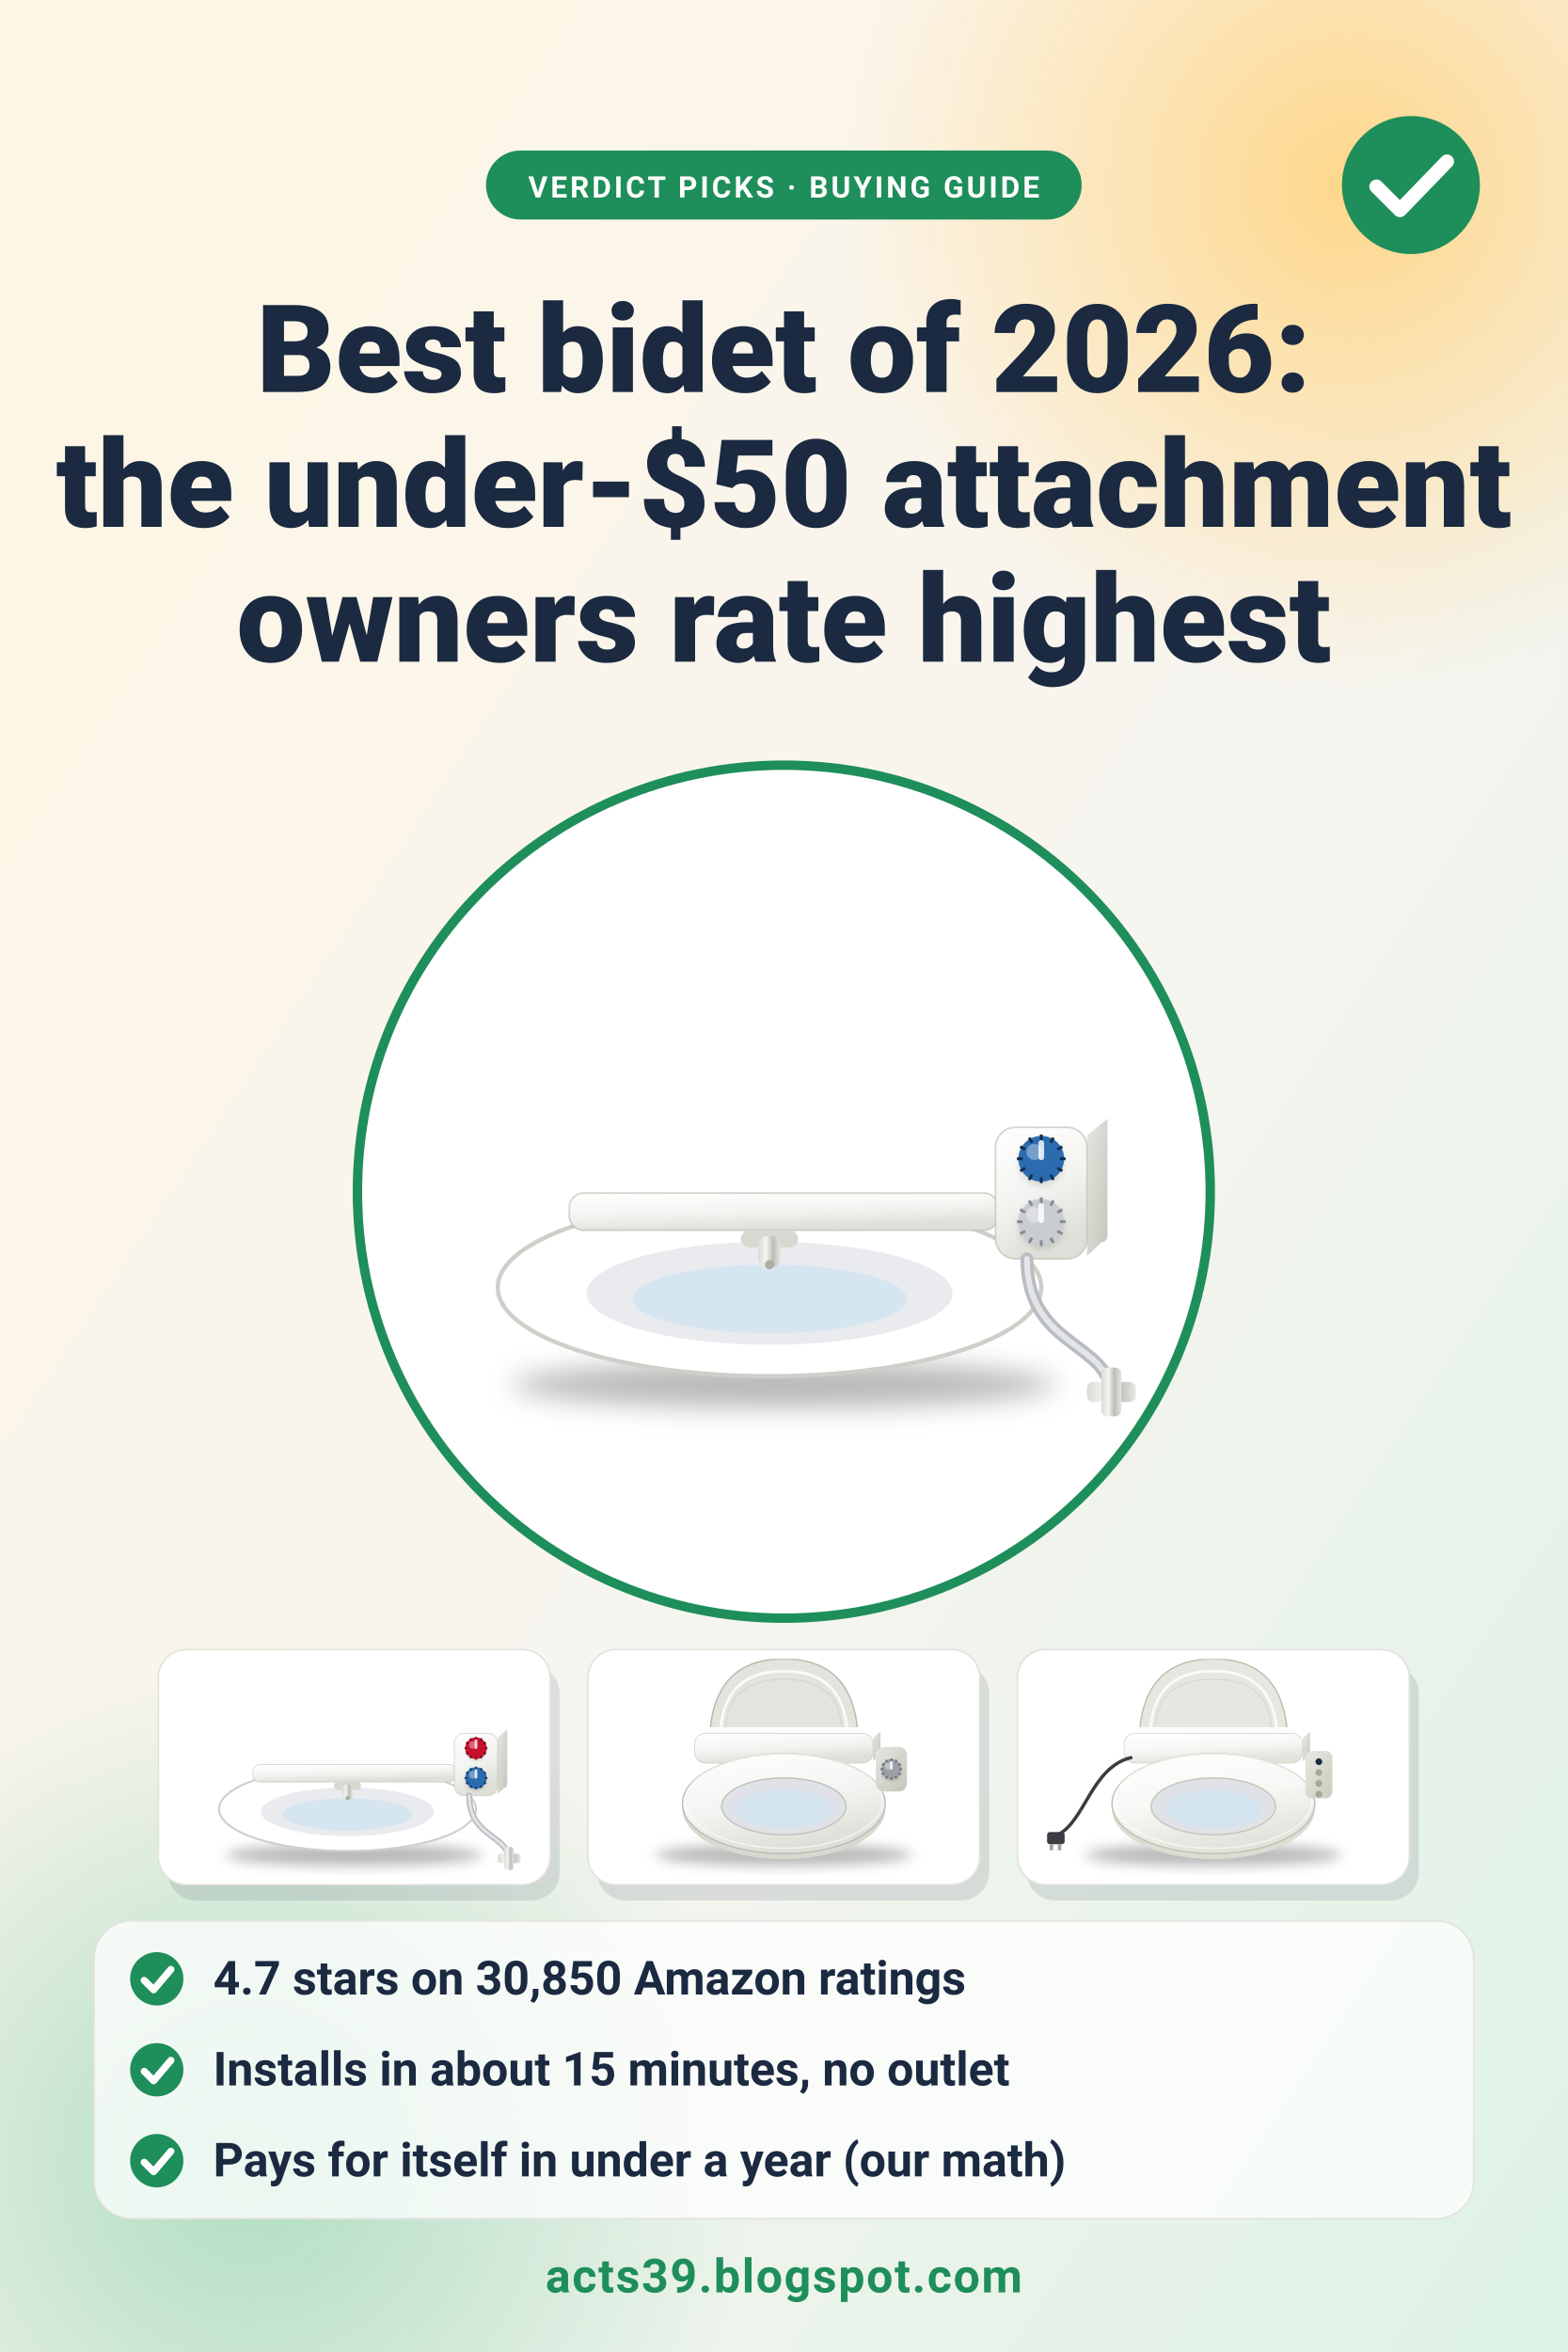
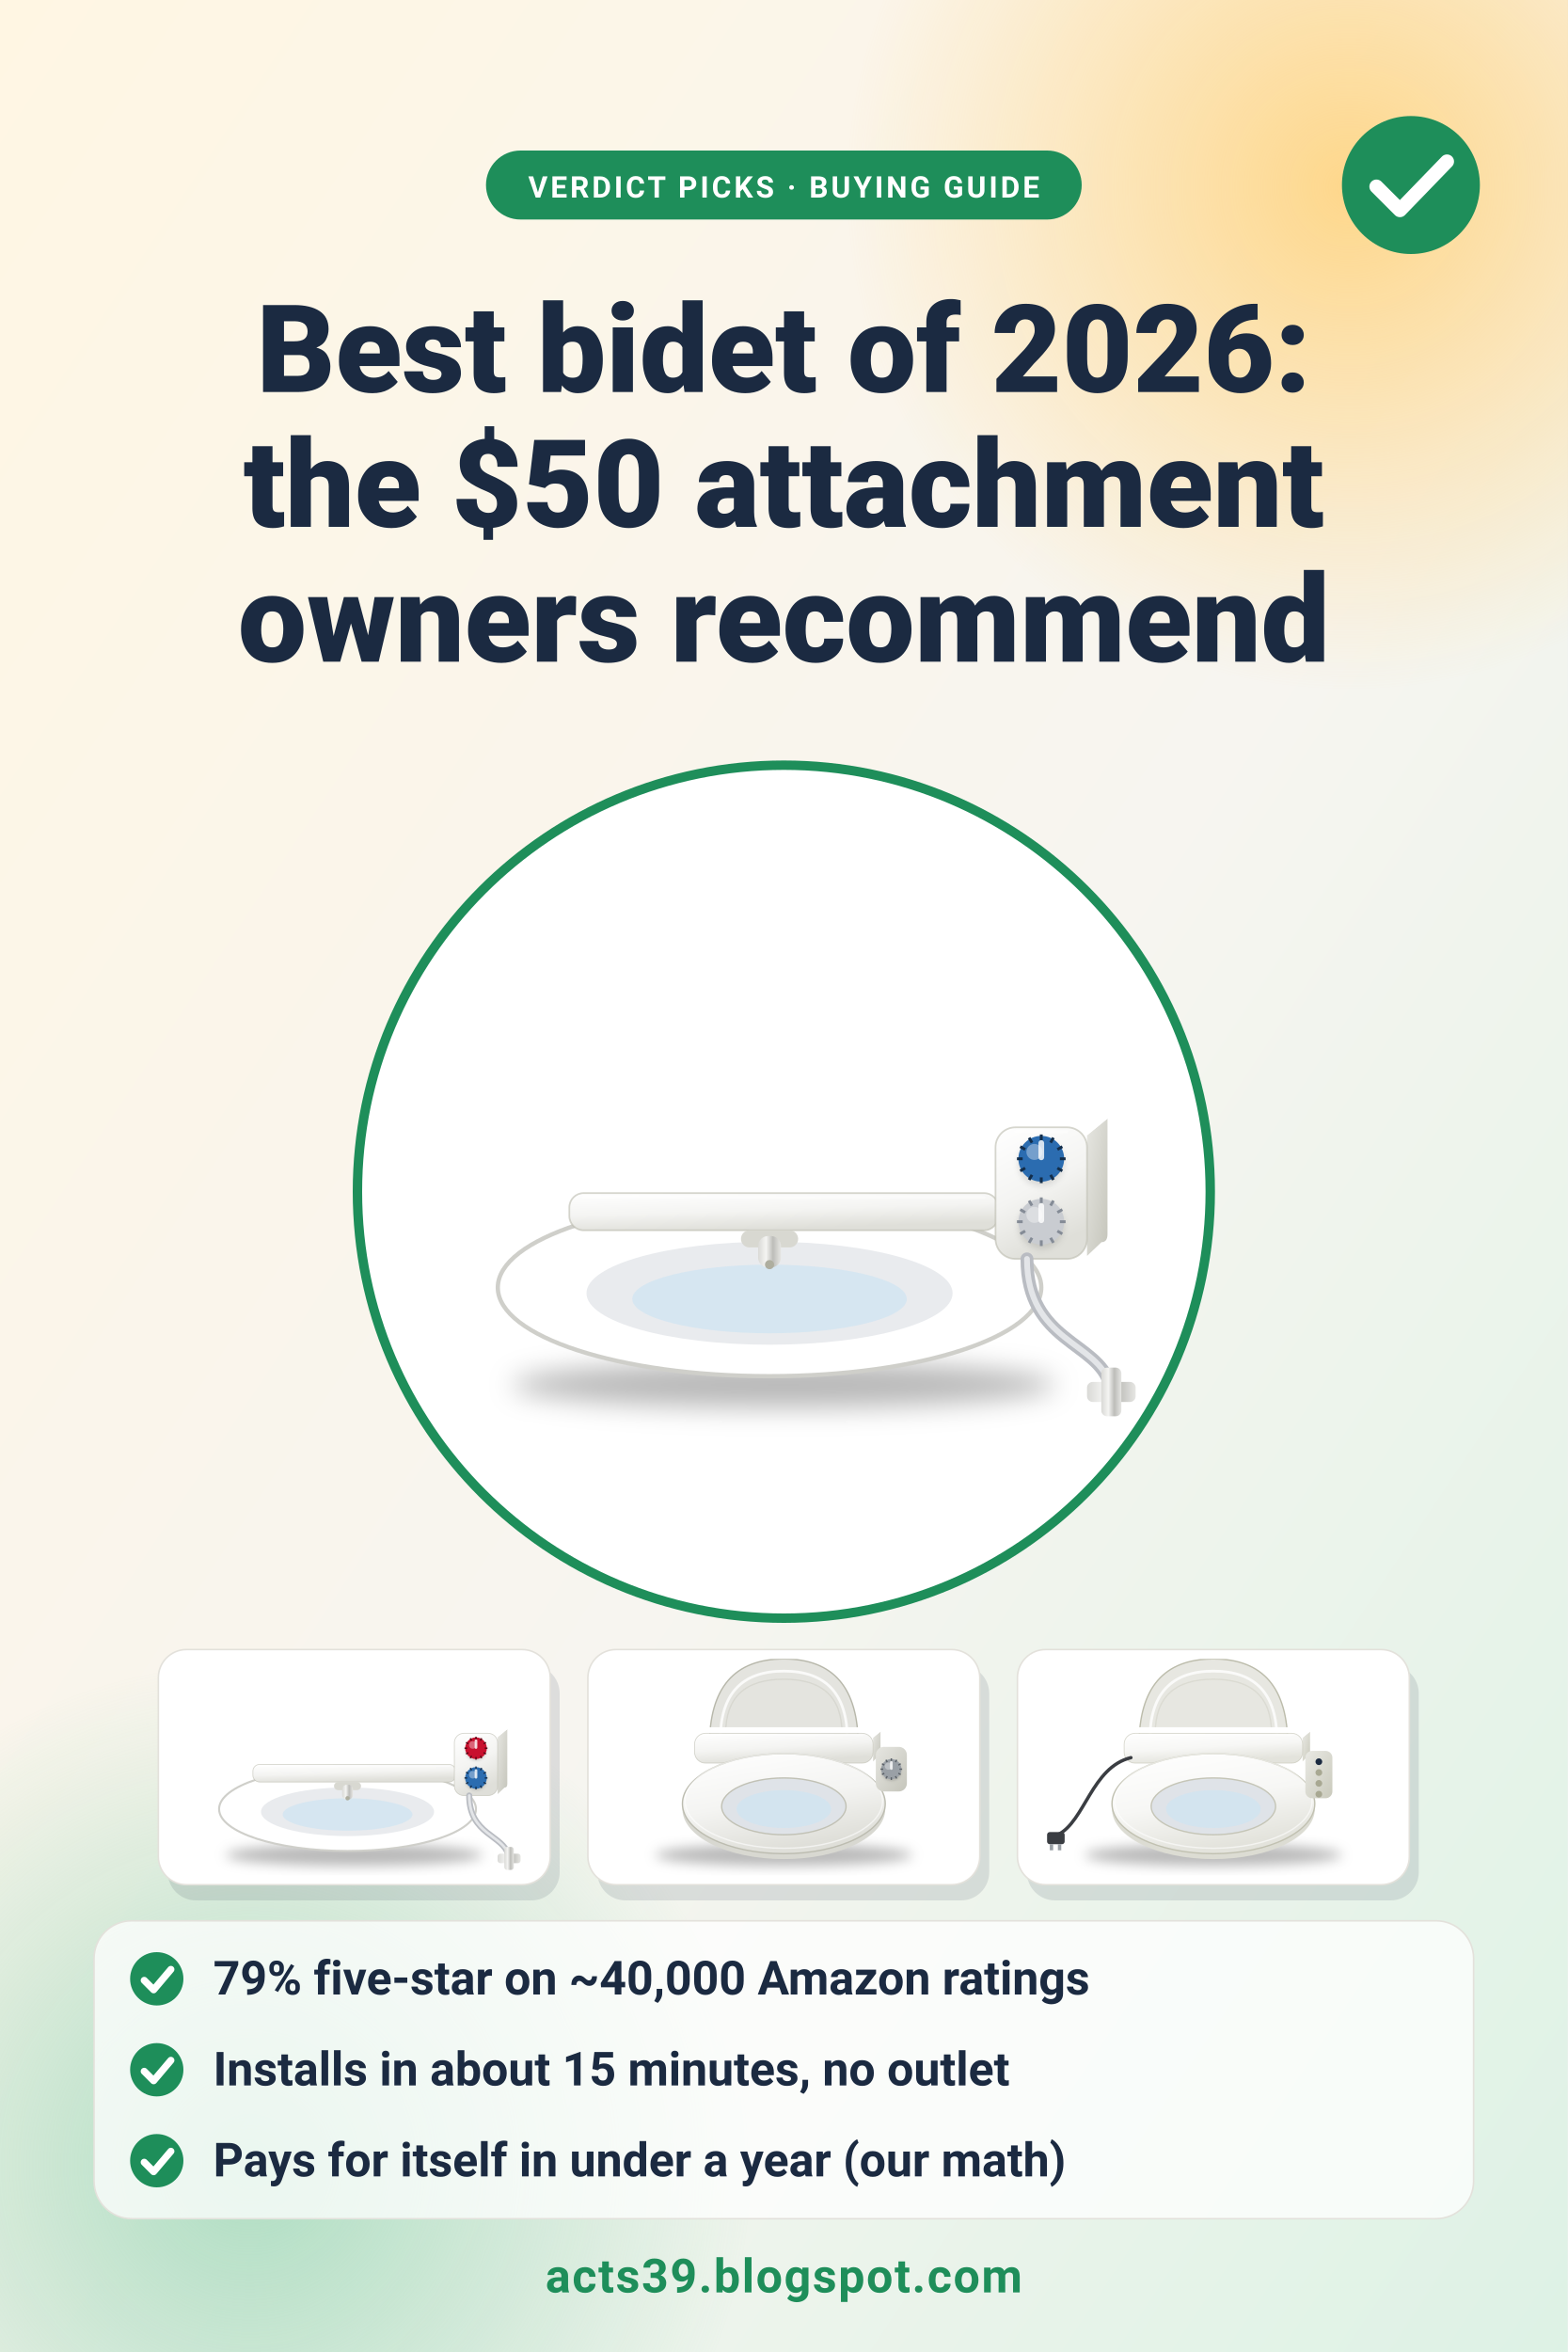
- <svg xmlns="http://www.w3.org/2000/svg" viewBox="0 0 1000 1500" role="img" aria-label="Best bidet of 2026: the LUXE NEO 185 dual-nozzle attachment compared with KOHLER PureWash, TUSHY and TOTO, with install costs and owner reviews (Verdict Picks)">
+ <svg xmlns="http://www.w3.org/2000/svg" viewBox="0 0 1000 1500" role="img" aria-label="Best bidet of 2026: the LUXE NEO 185 dual-nozzle attachment owners recommend, compared with KOHLER PureWash, TUSHY and TOTO, with install costs and owner reviews (Verdict Picks)">
  <defs>
    <linearGradient id="bp-bg" x1="0" y1="0" x2="1" y2="1">
      <stop offset="0" stop-color="#FFF6E3" />
      <stop offset="0.55" stop-color="#F7F5F0" />
      <stop offset="1" stop-color="#DDF2E5" />
    </linearGradient>
    <radialGradient id="bp-sun" cx="50%" cy="50%" r="50%">
      <stop offset="0" stop-color="#FFD27A" stop-opacity="0.85" />
      <stop offset="1" stop-color="#FFD27A" stop-opacity="0" />
    </radialGradient>
    <radialGradient id="bp-leaf" cx="50%" cy="50%" r="50%">
      <stop offset="0" stop-color="#8FD3AE" stop-opacity="0.7" />
      <stop offset="1" stop-color="#8FD3AE" stop-opacity="0" />
    </radialGradient>
  </defs>
  <rect width="1000" height="1500" fill="url(#bp-bg)" />
  <circle cx="860" cy="120" r="320" fill="url(#bp-sun)" />
  <circle cx="160" cy="1380" r="320" fill="url(#bp-leaf)" />
  <g font-family="-apple-system,Segoe UI,Roboto,Helvetica,Arial,sans-serif">
    <rect x="310" y="96" width="380" height="44" rx="22" fill="#1E8E5A" />
    <text x="500" y="126" text-anchor="middle" font-size="19" font-weight="700" fill="#fff" letter-spacing="1.8">VERDICT PICKS · BUYING GUIDE</text>
    <text x="500" y="250" text-anchor="middle" font-size="78" font-weight="800" fill="#1B2A41">Best bidet of 2026:</text>
-     <text x="500" y="336" text-anchor="middle" font-size="78" font-weight="800" fill="#1B2A41">the under-$50 attachment</text>
-     <text x="500" y="422" text-anchor="middle" font-size="78" font-weight="800" fill="#1B2A41">owners rate highest</text>
+     <text x="500" y="336" text-anchor="middle" font-size="78" font-weight="800" fill="#1B2A41">the $50 attachment</text>
+     <text x="500" y="422" text-anchor="middle" font-size="78" font-weight="800" fill="#1B2A41">owners recommend</text>
  </g>
  <circle cx="500" cy="760" r="272" fill="#fff" />
  <circle cx="500" cy="760" r="272" fill="none" stroke="#1E8E5A" stroke-width="6" />
  <g transform="translate(226.3158 582.1053) scale(0.9122807)">
    <defs>
      <radialGradient id="bphero-bg" cx="50%" cy="38%" r="72%">
        <stop offset="0" stop-color="#ffffff" />
        <stop offset="0.7" stop-color="#f3f3f1" />
        <stop offset="1" stop-color="#e4e4e1" />
      </radialGradient>
      <filter id="bphero-blur" x="-30%" y="-80%" width="160%" height="300%">
        <feGaussianBlur stdDeviation="9" />
      </filter>
      <filter id="bphero-soft" x="-20%" y="-20%" width="140%" height="140%">
        <feGaussianBlur stdDeviation="2.2" />
      </filter>
      <filter id="bphero-glow" x="-50%" y="-50%" width="200%" height="200%">
        <feGaussianBlur stdDeviation="5" />
      </filter>
      <linearGradient id="bphero-front" x1="0" y1="0" x2="0.35" y2="1">
        <stop offset="0" stop-color="#ffffff" />
        <stop offset="0.55" stop-color="#F4F4F2" />
        <stop offset="1" stop-color="#dfdfd9" />
      </linearGradient>
      <linearGradient id="bphero-side" x1="0" y1="0" x2="1" y2="1">
        <stop offset="0" stop-color="#e6e6e1" />
        <stop offset="1" stop-color="#c5c5bb" />
      </linearGradient>
      <linearGradient id="bphero-top" x1="0" y1="0" x2="1" y2="1">
        <stop offset="0" stop-color="#ffffff" />
        <stop offset="1" stop-color="#ffffff" />
      </linearGradient>
      <radialGradient id="bphero-dome" cx="38%" cy="32%" r="75%">
        <stop offset="0" stop-color="#ffffff" />
        <stop offset="0.6" stop-color="#F4F4F2" />
        <stop offset="1" stop-color="#d3d3cb" />
      </radialGradient>
      <linearGradient id="bphero-gloss" x1="0" y1="0" x2="1" y2="1">
        <stop offset="0" stop-color="#ffffff" stop-opacity="0.55" />
        <stop offset="0.5" stop-color="#ffffff" stop-opacity="0.05" />
        <stop offset="1" stop-color="#ffffff" stop-opacity="0" />
      </linearGradient>
      <linearGradient id="bphero-screen" x1="0" y1="0" x2="1" y2="1">
        <stop offset="0" stop-color="#1d2a3a" />
        <stop offset="1" stop-color="#060a10" />
      </linearGradient>
      <linearGradient id="bphero-metal" x1="0" y1="0" x2="1" y2="0">
        <stop offset="0" stop-color="#d9d9d6" />
        <stop offset="0.35" stop-color="#f4f4f2" />
        <stop offset="0.65" stop-color="#bdbdb9" />
        <stop offset="1" stop-color="#e6e6e3" />
      </linearGradient>
      <linearGradient id="bphero-accent" x1="0" y1="0" x2="0" y2="1">
        <stop offset="0" stop-color="#5392d5" />
        <stop offset="1" stop-color="#1f4e7f" />
      </linearGradient>
      <linearGradient id="bphero-lens" x1="0" y1="0" x2="1" y2="1">
        <stop offset="0" stop-color="#5a6470" />
        <stop offset="0.45" stop-color="#1c2129" />
        <stop offset="0.55" stop-color="#2b323c" />
        <stop offset="1" stop-color="#0c0f14" />
      </linearGradient>
    </defs>
    <ellipse cx="300" cy="330" rx="190" ry="16" fill="#000" opacity="0.28" filter="url(#bphero-blur)" />
    <ellipse cx="290" cy="262" rx="190" ry="62" fill="#ffffff" stroke="#cfcfca" stroke-width="3" />
    <ellipse cx="290" cy="266" rx="128" ry="36" fill="#e9ebee" />
    <ellipse cx="290" cy="270" rx="96" ry="24" fill="#cfe4f2" opacity="0.7" />
    <path d="M 450 200.0 L 468.7 184.7 L 468.7 202.7 Q 468.7 206.7 465.7 206.7 L 450 220.5 Z" fill="url(#bphero-side)" />
    <path d="M 155.0 196 L 173.7 180.7 L 465.7 180.7 Q 468.7 180.7 468.7 184.7 L 450 200.0 Q 450 196 445.0 196 Z" fill="url(#bphero-top)" />
    <rect x="150" y="196" width="300" height="26" rx="10" fill="url(#bphero-front)" />
    <rect x="150" y="196" width="300" height="26" rx="10" fill="none" stroke="#babaad" stroke-width="1.2" opacity="0.6" />
    <path d="M 160 199 L 440 199" stroke="#fff" stroke-opacity="0.35" stroke-width="2" stroke-linecap="round" />
    <rect x="270" y="222" width="40" height="12" rx="6" fill="#d8d8d1" />
    <rect x="282" y="226" width="16" height="22" rx="7" fill="url(#bphero-metal)" />
    <circle cx="290" cy="246" r="3.2" fill="#aeae9f" />
    <path d="M 512 155.6 L 526.3 143.9 L 526.3 224.7 Q 526.3 230.3 522.1 230.3 L 512 239.9 Z" fill="url(#bphero-side)" />
    <path d="M 455.0 150 L 469.3 138.3 L 522.1 138.3 Q 526.3 138.3 526.3 143.9 L 512 155.6 Q 512 150 505.0 150 Z" fill="url(#bphero-top)" />
    <rect x="448" y="150" width="64" height="92" rx="14" fill="url(#bphero-front)" />
    <rect x="448" y="150" width="64" height="92" rx="14" fill="none" stroke="#babaad" stroke-width="1.2" opacity="0.6" />
    <path d="M 462 153 L 498 153" stroke="#fff" stroke-opacity="0.35" stroke-width="2" stroke-linecap="round" />
    <circle cx="480" cy="175" r="16" fill="#000" opacity="0.12" filter="url(#bphero-soft)" />
    <circle cx="480" cy="172" r="16" fill="#2B6CB0" />
    <line x1="493.0" y1="172.0" x2="497.0" y2="172.0" stroke="#122d4a" stroke-width="2" />
    <line x1="491.258" y1="178.5" x2="494.722" y2="180.5" stroke="#122d4a" stroke-width="2" />
    <line x1="486.5" y1="183.258" x2="488.5" y2="186.722" stroke="#122d4a" stroke-width="2" />
    <line x1="480" y1="185" x2="480" y2="189" stroke="#122d4a" stroke-width="2" />
    <line x1="473.5" y1="183.258" x2="471.5" y2="186.722" stroke="#122d4a" stroke-width="2" />
    <line x1="468.742" y1="178.5" x2="465.278" y2="180.5" stroke="#122d4a" stroke-width="2" />
    <line x1="467" y1="172" x2="463" y2="172" stroke="#122d4a" stroke-width="2" />
    <line x1="468.742" y1="165.5" x2="465.278" y2="163.5" stroke="#122d4a" stroke-width="2" />
    <line x1="473.5" y1="160.742" x2="471.5" y2="157.277" stroke="#122d4a" stroke-width="2" />
    <line x1="480" y1="159" x2="480" y2="155" stroke="#122d4a" stroke-width="2" />
    <line x1="486.5" y1="160.742" x2="488.5" y2="157.278" stroke="#122d4a" stroke-width="2" />
    <line x1="491.258" y1="165.5" x2="494.723" y2="163.5" stroke="#122d4a" stroke-width="2" />
    <circle cx="475.2" cy="167.2" r="5.6" fill="#fff" opacity="0.35" />
    <rect x="478" y="159" width="4" height="14" rx="2" fill="#fff" opacity="0.8" />
    <circle cx="480" cy="219" r="16" fill="#000" opacity="0.12" filter="url(#bphero-soft)" />
    <circle cx="480" cy="216" r="16" fill="#C9CCD1" />
    <line x1="493.0" y1="216.0" x2="497.0" y2="216.0" stroke="#848b96" stroke-width="2" />
    <line x1="491.258" y1="222.5" x2="494.722" y2="224.5" stroke="#848b96" stroke-width="2" />
    <line x1="486.5" y1="227.258" x2="488.5" y2="230.722" stroke="#848b96" stroke-width="2" />
    <line x1="480" y1="229" x2="480" y2="233" stroke="#848b96" stroke-width="2" />
    <line x1="473.5" y1="227.258" x2="471.5" y2="230.722" stroke="#848b96" stroke-width="2" />
    <line x1="468.742" y1="222.5" x2="465.278" y2="224.5" stroke="#848b96" stroke-width="2" />
    <line x1="467" y1="216" x2="463" y2="216" stroke="#848b96" stroke-width="2" />
    <line x1="468.742" y1="209.5" x2="465.278" y2="207.5" stroke="#848b96" stroke-width="2" />
    <line x1="473.5" y1="204.742" x2="471.5" y2="201.277" stroke="#848b96" stroke-width="2" />
    <line x1="480" y1="203" x2="480" y2="199" stroke="#848b96" stroke-width="2" />
    <line x1="486.5" y1="204.742" x2="488.5" y2="201.278" stroke="#848b96" stroke-width="2" />
    <line x1="491.258" y1="209.5" x2="494.723" y2="207.5" stroke="#848b96" stroke-width="2" />
    <circle cx="475.2" cy="211.2" r="5.6" fill="#fff" opacity="0.35" />
    <rect x="478" y="203" width="4" height="14" rx="2" fill="#fff" opacity="0.8" />
    <path d="M 470 242 C 470 300, 520 300, 528 330" fill="none" stroke="#b9bcc2" stroke-width="9" stroke-linecap="round" />
    <path d="M 470 242 C 470 300, 520 300, 528 330" fill="none" stroke="#e3e5e8" stroke-width="4" stroke-linecap="round" />
    <rect x="512" y="328" width="34" height="14" rx="4" fill="url(#bphero-metal)" />
    <rect x="522" y="318" width="14" height="34" rx="4" fill="url(#bphero-metal)" />
  </g>
  <g transform="translate(101.0 1052)">
    <rect x="6" y="10" width="250" height="150" rx="18" fill="#1B2A41" opacity="0.12" />
    <rect width="250" height="150" rx="18" fill="#fff" />
    <rect width="250" height="150" rx="18" fill="none" stroke="#E3E1DB" />
    <svg x="8" y="6" width="234" height="138" viewBox="60 40 480 320" preserveAspectRatio="xMidYMid meet">
      <g transform="translate(0 0) scale(1.0)">
        <defs>
          <radialGradient id="pneo320-bg" cx="50%" cy="38%" r="72%">
            <stop offset="0" stop-color="#ffffff" />
            <stop offset="0.7" stop-color="#f3f3f1" />
            <stop offset="1" stop-color="#e4e4e1" />
          </radialGradient>
          <filter id="pneo320-blur" x="-30%" y="-80%" width="160%" height="300%">
            <feGaussianBlur stdDeviation="9" />
          </filter>
          <filter id="pneo320-soft" x="-20%" y="-20%" width="140%" height="140%">
            <feGaussianBlur stdDeviation="2.2" />
          </filter>
          <filter id="pneo320-glow" x="-50%" y="-50%" width="200%" height="200%">
            <feGaussianBlur stdDeviation="5" />
          </filter>
          <linearGradient id="pneo320-front" x1="0" y1="0" x2="0.35" y2="1">
            <stop offset="0" stop-color="#ffffff" />
            <stop offset="0.55" stop-color="#F4F4F2" />
            <stop offset="1" stop-color="#dfdfd9" />
          </linearGradient>
          <linearGradient id="pneo320-side" x1="0" y1="0" x2="1" y2="1">
            <stop offset="0" stop-color="#e6e6e1" />
            <stop offset="1" stop-color="#c5c5bb" />
          </linearGradient>
          <linearGradient id="pneo320-top" x1="0" y1="0" x2="1" y2="1">
            <stop offset="0" stop-color="#ffffff" />
            <stop offset="1" stop-color="#ffffff" />
          </linearGradient>
          <radialGradient id="pneo320-dome" cx="38%" cy="32%" r="75%">
            <stop offset="0" stop-color="#ffffff" />
            <stop offset="0.6" stop-color="#F4F4F2" />
            <stop offset="1" stop-color="#d3d3cb" />
          </radialGradient>
          <linearGradient id="pneo320-gloss" x1="0" y1="0" x2="1" y2="1">
            <stop offset="0" stop-color="#ffffff" stop-opacity="0.55" />
            <stop offset="0.5" stop-color="#ffffff" stop-opacity="0.05" />
            <stop offset="1" stop-color="#ffffff" stop-opacity="0" />
          </linearGradient>
          <linearGradient id="pneo320-screen" x1="0" y1="0" x2="1" y2="1">
            <stop offset="0" stop-color="#1d2a3a" />
            <stop offset="1" stop-color="#060a10" />
          </linearGradient>
          <linearGradient id="pneo320-metal" x1="0" y1="0" x2="1" y2="0">
            <stop offset="0" stop-color="#d9d9d6" />
            <stop offset="0.35" stop-color="#f4f4f2" />
            <stop offset="0.65" stop-color="#bdbdb9" />
            <stop offset="1" stop-color="#e6e6e3" />
          </linearGradient>
          <linearGradient id="pneo320-accent" x1="0" y1="0" x2="0" y2="1">
            <stop offset="0" stop-color="#ef3654" />
            <stop offset="1" stop-color="#8f0b21" />
          </linearGradient>
          <linearGradient id="pneo320-lens" x1="0" y1="0" x2="1" y2="1">
            <stop offset="0" stop-color="#5a6470" />
            <stop offset="0.45" stop-color="#1c2129" />
            <stop offset="0.55" stop-color="#2b323c" />
            <stop offset="1" stop-color="#0c0f14" />
          </linearGradient>
        </defs>
        <ellipse cx="300" cy="330" rx="190" ry="16" fill="#000" opacity="0.28" filter="url(#pneo320-blur)" />
        <ellipse cx="290" cy="262" rx="190" ry="62" fill="#ffffff" stroke="#cfcfca" stroke-width="3" />
        <ellipse cx="290" cy="266" rx="128" ry="36" fill="#e9ebee" />
        <ellipse cx="290" cy="270" rx="96" ry="24" fill="#cfe4f2" opacity="0.7" />
        <path d="M 450 200.0 L 468.7 184.7 L 468.7 202.7 Q 468.7 206.7 465.7 206.7 L 450 220.5 Z" fill="url(#pneo320-side)" />
        <path d="M 155.0 196 L 173.7 180.7 L 465.7 180.7 Q 468.7 180.7 468.7 184.7 L 450 200.0 Q 450 196 445.0 196 Z" fill="url(#pneo320-top)" />
        <rect x="150" y="196" width="300" height="26" rx="10" fill="url(#pneo320-front)" />
        <rect x="150" y="196" width="300" height="26" rx="10" fill="none" stroke="#babaad" stroke-width="1.2" opacity="0.6" />
        <path d="M 160 199 L 440 199" stroke="#fff" stroke-opacity="0.35" stroke-width="2" stroke-linecap="round" />
        <rect x="270" y="222" width="40" height="12" rx="6" fill="#d8d8d1" />
        <rect x="282" y="226" width="16" height="22" rx="7" fill="url(#pneo320-metal)" />
        <circle cx="290" cy="246" r="3.2" fill="#aeae9f" />
        <path d="M 512 155.6 L 526.3 143.9 L 526.3 224.7 Q 526.3 230.3 522.1 230.3 L 512 239.9 Z" fill="url(#pneo320-side)" />
        <path d="M 455.0 150 L 469.3 138.3 L 522.1 138.3 Q 526.3 138.3 526.3 143.9 L 512 155.6 Q 512 150 505.0 150 Z" fill="url(#pneo320-top)" />
        <rect x="448" y="150" width="64" height="92" rx="14" fill="url(#pneo320-front)" />
        <rect x="448" y="150" width="64" height="92" rx="14" fill="none" stroke="#babaad" stroke-width="1.2" opacity="0.6" />
        <path d="M 462 153 L 498 153" stroke="#fff" stroke-opacity="0.35" stroke-width="2" stroke-linecap="round" />
        <circle cx="480" cy="175" r="16" fill="#000" opacity="0.12" filter="url(#pneo320-soft)" />
        <circle cx="480" cy="172" r="16" fill="#C8102E" />
        <line x1="493.0" y1="172.0" x2="497.0" y2="172.0" stroke="#520713" stroke-width="2" />
        <line x1="491.258" y1="178.5" x2="494.722" y2="180.5" stroke="#520713" stroke-width="2" />
        <line x1="486.5" y1="183.258" x2="488.5" y2="186.722" stroke="#520713" stroke-width="2" />
        <line x1="480" y1="185" x2="480" y2="189" stroke="#520713" stroke-width="2" />
        <line x1="473.5" y1="183.258" x2="471.5" y2="186.722" stroke="#520713" stroke-width="2" />
        <line x1="468.742" y1="178.5" x2="465.278" y2="180.5" stroke="#520713" stroke-width="2" />
        <line x1="467" y1="172" x2="463" y2="172" stroke="#520713" stroke-width="2" />
        <line x1="468.742" y1="165.5" x2="465.278" y2="163.5" stroke="#520713" stroke-width="2" />
        <line x1="473.5" y1="160.742" x2="471.5" y2="157.277" stroke="#520713" stroke-width="2" />
        <line x1="480" y1="159" x2="480" y2="155" stroke="#520713" stroke-width="2" />
        <line x1="486.5" y1="160.742" x2="488.5" y2="157.278" stroke="#520713" stroke-width="2" />
        <line x1="491.258" y1="165.5" x2="494.723" y2="163.5" stroke="#520713" stroke-width="2" />
        <circle cx="475.2" cy="167.2" r="5.6" fill="#fff" opacity="0.35" />
        <rect x="478" y="159" width="4" height="14" rx="2" fill="#fff" opacity="0.8" />
        <circle cx="480" cy="219" r="16" fill="#000" opacity="0.12" filter="url(#pneo320-soft)" />
        <circle cx="480" cy="216" r="16" fill="#2B6CB0" />
        <line x1="493.0" y1="216.0" x2="497.0" y2="216.0" stroke="#122d4a" stroke-width="2" />
        <line x1="491.258" y1="222.5" x2="494.722" y2="224.5" stroke="#122d4a" stroke-width="2" />
        <line x1="486.5" y1="227.258" x2="488.5" y2="230.722" stroke="#122d4a" stroke-width="2" />
        <line x1="480" y1="229" x2="480" y2="233" stroke="#122d4a" stroke-width="2" />
        <line x1="473.5" y1="227.258" x2="471.5" y2="230.722" stroke="#122d4a" stroke-width="2" />
        <line x1="468.742" y1="222.5" x2="465.278" y2="224.5" stroke="#122d4a" stroke-width="2" />
        <line x1="467" y1="216" x2="463" y2="216" stroke="#122d4a" stroke-width="2" />
        <line x1="468.742" y1="209.5" x2="465.278" y2="207.5" stroke="#122d4a" stroke-width="2" />
        <line x1="473.5" y1="204.742" x2="471.5" y2="201.277" stroke="#122d4a" stroke-width="2" />
        <line x1="480" y1="203" x2="480" y2="199" stroke="#122d4a" stroke-width="2" />
        <line x1="486.5" y1="204.742" x2="488.5" y2="201.278" stroke="#122d4a" stroke-width="2" />
        <line x1="491.258" y1="209.5" x2="494.723" y2="207.5" stroke="#122d4a" stroke-width="2" />
        <circle cx="475.2" cy="211.2" r="5.6" fill="#fff" opacity="0.35" />
        <rect x="478" y="203" width="4" height="14" rx="2" fill="#fff" opacity="0.8" />
        <path d="M 470 242 C 470 300, 520 300, 528 330" fill="none" stroke="#b9bcc2" stroke-width="9" stroke-linecap="round" />
        <path d="M 470 242 C 470 300, 520 300, 528 330" fill="none" stroke="#e3e5e8" stroke-width="4" stroke-linecap="round" />
        <rect x="512" y="328" width="34" height="14" rx="4" fill="url(#pneo320-metal)" />
        <rect x="522" y="318" width="14" height="34" rx="4" fill="url(#pneo320-metal)" />
      </g>
    </svg>
  </g>
  <g transform="translate(375.0 1052)">
    <rect x="6" y="10" width="250" height="150" rx="18" fill="#1B2A41" opacity="0.12" />
    <rect width="250" height="150" rx="18" fill="#fff" />
    <rect width="250" height="150" rx="18" fill="none" stroke="#E3E1DB" />
    <svg x="8" y="6" width="234" height="138" viewBox="60 40 480 320" preserveAspectRatio="xMidYMid meet">
      <g transform="translate(0 0) scale(1.0)">
        <defs>
          <radialGradient id="pm300-bg" cx="50%" cy="38%" r="72%">
            <stop offset="0" stop-color="#ffffff" />
            <stop offset="0.7" stop-color="#f3f3f1" />
            <stop offset="1" stop-color="#e4e4e1" />
          </radialGradient>
          <filter id="pm300-blur" x="-30%" y="-80%" width="160%" height="300%">
            <feGaussianBlur stdDeviation="9" />
          </filter>
          <filter id="pm300-soft" x="-20%" y="-20%" width="140%" height="140%">
            <feGaussianBlur stdDeviation="2.2" />
          </filter>
          <filter id="pm300-glow" x="-50%" y="-50%" width="200%" height="200%">
            <feGaussianBlur stdDeviation="5" />
          </filter>
          <linearGradient id="pm300-front" x1="0" y1="0" x2="0.35" y2="1">
            <stop offset="0" stop-color="#ffffff" />
            <stop offset="0.55" stop-color="#F4F4F2" />
            <stop offset="1" stop-color="#dfdfd9" />
          </linearGradient>
          <linearGradient id="pm300-side" x1="0" y1="0" x2="1" y2="1">
            <stop offset="0" stop-color="#e6e6e1" />
            <stop offset="1" stop-color="#c5c5bb" />
          </linearGradient>
          <linearGradient id="pm300-top" x1="0" y1="0" x2="1" y2="1">
            <stop offset="0" stop-color="#ffffff" />
            <stop offset="1" stop-color="#ffffff" />
          </linearGradient>
          <radialGradient id="pm300-dome" cx="38%" cy="32%" r="75%">
            <stop offset="0" stop-color="#ffffff" />
            <stop offset="0.6" stop-color="#F4F4F2" />
            <stop offset="1" stop-color="#d3d3cb" />
          </radialGradient>
          <linearGradient id="pm300-gloss" x1="0" y1="0" x2="1" y2="1">
            <stop offset="0" stop-color="#ffffff" stop-opacity="0.55" />
            <stop offset="0.5" stop-color="#ffffff" stop-opacity="0.05" />
            <stop offset="1" stop-color="#ffffff" stop-opacity="0" />
          </linearGradient>
          <linearGradient id="pm300-screen" x1="0" y1="0" x2="1" y2="1">
            <stop offset="0" stop-color="#1d2a3a" />
            <stop offset="1" stop-color="#060a10" />
          </linearGradient>
          <linearGradient id="pm300-metal" x1="0" y1="0" x2="1" y2="0">
            <stop offset="0" stop-color="#d9d9d6" />
            <stop offset="0.35" stop-color="#f4f4f2" />
            <stop offset="0.65" stop-color="#bdbdb9" />
            <stop offset="1" stop-color="#e6e6e3" />
          </linearGradient>
          <linearGradient id="pm300-accent" x1="0" y1="0" x2="0" y2="1">
            <stop offset="0" stop-color="#c3c6ca" />
            <stop offset="1" stop-color="#798189" />
          </linearGradient>
          <linearGradient id="pm300-lens" x1="0" y1="0" x2="1" y2="1">
            <stop offset="0" stop-color="#5a6470" />
            <stop offset="0.45" stop-color="#1c2129" />
            <stop offset="0.55" stop-color="#2b323c" />
            <stop offset="1" stop-color="#0c0f14" />
          </linearGradient>
        </defs>
        <ellipse cx="300" cy="330" rx="190" ry="16" fill="#000" opacity="0.28" filter="url(#pm300-blur)" />
        <path d="M 190 168 Q 190 40 300 40 Q 410 40 410 168 Z" fill="#e4e4df" stroke="#b7b7aa" stroke-width="2" />
        <path d="M 206 160 Q 206 58 300 58 Q 394 58 394 160" fill="none" stroke="#fff" stroke-width="4" opacity="0.8" />
        <path d="M 214 150 Q 214 70 300 70 Q 386 70 386 150" fill="none" stroke="#cfcfc6" stroke-width="2" opacity="0.6" />
        <path d="M 432 156.4 L 443.0 147.4 L 443.0 178.6 Q 443.0 185.0 438.2 185.0 L 432 191.6 Z" fill="url(#pm300-side)" />
        <path d="M 176.0 150 L 187.0 141.0 L 438.2 141.0 Q 443.0 141.0 443.0 147.4 L 432 156.4 Q 432 150 424.0 150 Z" fill="url(#pm300-top)" />
        <rect x="168" y="150" width="264" height="44" rx="16" fill="url(#pm300-front)" />
        <rect x="168" y="150" width="264" height="44" rx="16" fill="none" stroke="#babaad" stroke-width="1.2" opacity="0.6" />
        <path d="M 184 153 L 416 153" stroke="#fff" stroke-opacity="0.35" stroke-width="2" stroke-linecap="round" />
        <ellipse cx="300" cy="262" rx="150" ry="74" fill="#d8d8d1" />
        <ellipse cx="300" cy="254" rx="150" ry="74" fill="url(#pm300-front)" />
        <ellipse cx="300" cy="258" rx="92" ry="42" fill="#dfe3e8" />
        <ellipse cx="300" cy="262" rx="70" ry="28" fill="#cfe4f2" opacity="0.75" />
        <ellipse cx="300" cy="254" rx="150" ry="74" fill="none" stroke="#bcbcb0" stroke-width="2" />
        <ellipse cx="300" cy="258" rx="92" ry="42" fill="none" stroke="#c1c1b5" stroke-width="2" />
        <ellipse cx="300" cy="250" rx="146" ry="70" fill="none" stroke="#fff" stroke-opacity="0.6" stroke-width="2" />
        <rect x="436" y="170" width="46" height="66" rx="12" fill="url(#pm300-side)" />
        <circle cx="459" cy="206" r="15" fill="#000" opacity="0.12" filter="url(#pm300-soft)" />
        <circle cx="459" cy="203" r="15" fill="#9AA0A6" />
        <line x1="471.0" y1="203.0" x2="475.0" y2="203.0" stroke="#5a6066" stroke-width="2" />
        <line x1="469.392" y1="209" x2="472.856" y2="211" stroke="#5a6066" stroke-width="2" />
        <line x1="465" y1="213.392" x2="467" y2="216.856" stroke="#5a6066" stroke-width="2" />
        <line x1="459" y1="215" x2="459" y2="219" stroke="#5a6066" stroke-width="2" />
        <line x1="453" y1="213.392" x2="451" y2="216.856" stroke="#5a6066" stroke-width="2" />
        <line x1="448.608" y1="209" x2="445.144" y2="211" stroke="#5a6066" stroke-width="2" />
        <line x1="447" y1="203" x2="443" y2="203" stroke="#5a6066" stroke-width="2" />
        <line x1="448.608" y1="197" x2="445.144" y2="195" stroke="#5a6066" stroke-width="2" />
        <line x1="453" y1="192.608" x2="451" y2="189.144" stroke="#5a6066" stroke-width="2" />
        <line x1="459" y1="191" x2="459" y2="187" stroke="#5a6066" stroke-width="2" />
        <line x1="465" y1="192.608" x2="467" y2="189.144" stroke="#5a6066" stroke-width="2" />
        <line x1="469.392" y1="197" x2="472.857" y2="195" stroke="#5a6066" stroke-width="2" />
        <circle cx="454.5" cy="198.5" r="5.25" fill="#fff" opacity="0.35" />
        <rect x="457" y="191" width="4" height="13" rx="2" fill="#fff" opacity="0.8" />
      </g>
    </svg>
  </g>
  <g transform="translate(649.0 1052)">
    <rect x="6" y="10" width="250" height="150" rx="18" fill="#1B2A41" opacity="0.12" />
    <rect width="250" height="150" rx="18" fill="#fff" />
    <rect width="250" height="150" rx="18" fill="none" stroke="#E3E1DB" />
    <svg x="8" y="6" width="234" height="138" viewBox="60 40 480 320" preserveAspectRatio="xMidYMid meet">
      <g transform="translate(0 0) scale(1.0)">
        <defs>
          <radialGradient id="ptotos2-bg" cx="50%" cy="38%" r="72%">
            <stop offset="0" stop-color="#ffffff" />
            <stop offset="0.7" stop-color="#f3f3f1" />
            <stop offset="1" stop-color="#e4e4e1" />
          </radialGradient>
          <filter id="ptotos2-blur" x="-30%" y="-80%" width="160%" height="300%">
            <feGaussianBlur stdDeviation="9" />
          </filter>
          <filter id="ptotos2-soft" x="-20%" y="-20%" width="140%" height="140%">
            <feGaussianBlur stdDeviation="2.2" />
          </filter>
          <filter id="ptotos2-glow" x="-50%" y="-50%" width="200%" height="200%">
            <feGaussianBlur stdDeviation="5" />
          </filter>
          <linearGradient id="ptotos2-front" x1="0" y1="0" x2="0.35" y2="1">
            <stop offset="0" stop-color="#ffffff" />
            <stop offset="0.55" stop-color="#F7F7F5" />
            <stop offset="1" stop-color="#e3e3dc" />
          </linearGradient>
          <linearGradient id="ptotos2-side" x1="0" y1="0" x2="1" y2="1">
            <stop offset="0" stop-color="#e9e9e4" />
            <stop offset="1" stop-color="#cacabc" />
          </linearGradient>
          <linearGradient id="ptotos2-top" x1="0" y1="0" x2="1" y2="1">
            <stop offset="0" stop-color="#ffffff" />
            <stop offset="1" stop-color="#ffffff" />
          </linearGradient>
          <radialGradient id="ptotos2-dome" cx="38%" cy="32%" r="75%">
            <stop offset="0" stop-color="#ffffff" />
            <stop offset="0.6" stop-color="#F7F7F5" />
            <stop offset="1" stop-color="#d7d7cd" />
          </radialGradient>
          <linearGradient id="ptotos2-gloss" x1="0" y1="0" x2="1" y2="1">
            <stop offset="0" stop-color="#ffffff" stop-opacity="0.55" />
            <stop offset="0.5" stop-color="#ffffff" stop-opacity="0.05" />
            <stop offset="1" stop-color="#ffffff" stop-opacity="0" />
          </linearGradient>
          <linearGradient id="ptotos2-screen" x1="0" y1="0" x2="1" y2="1">
            <stop offset="0" stop-color="#1d2a3a" />
            <stop offset="1" stop-color="#060a10" />
          </linearGradient>
          <linearGradient id="ptotos2-metal" x1="0" y1="0" x2="1" y2="0">
            <stop offset="0" stop-color="#d9d9d6" />
            <stop offset="0.35" stop-color="#f4f4f2" />
            <stop offset="0.65" stop-color="#bdbdb9" />
            <stop offset="1" stop-color="#e6e6e3" />
          </linearGradient>
          <linearGradient id="ptotos2-accent" x1="0" y1="0" x2="0" y2="1">
            <stop offset="0" stop-color="#314d77" />
            <stop offset="1" stop-color="#090e16" />
          </linearGradient>
          <linearGradient id="ptotos2-lens" x1="0" y1="0" x2="1" y2="1">
            <stop offset="0" stop-color="#5a6470" />
            <stop offset="0.45" stop-color="#1c2129" />
            <stop offset="0.55" stop-color="#2b323c" />
            <stop offset="1" stop-color="#0c0f14" />
          </linearGradient>
        </defs>
        <ellipse cx="300" cy="330" rx="190" ry="16" fill="#000" opacity="0.28" filter="url(#ptotos2-blur)" />
        <path d="M 190 168 Q 190 40 300 40 Q 410 40 410 168 Z" fill="#e7e7e1" stroke="#bcbcab" stroke-width="2" />
        <path d="M 206 160 Q 206 58 300 58 Q 394 58 394 160" fill="none" stroke="#fff" stroke-width="4" opacity="0.8" />
        <path d="M 214 150 Q 214 70 300 70 Q 386 70 386 150" fill="none" stroke="#d3d3c8" stroke-width="2" opacity="0.6" />
        <path d="M 432 156.4 L 443.0 147.4 L 443.0 178.6 Q 443.0 185.0 438.2 185.0 L 432 191.6 Z" fill="url(#ptotos2-side)" />
        <path d="M 176.0 150 L 187.0 141.0 L 438.2 141.0 Q 443.0 141.0 443.0 147.4 L 432 156.4 Q 432 150 424.0 150 Z" fill="url(#ptotos2-top)" />
        <rect x="168" y="150" width="264" height="44" rx="16" fill="url(#ptotos2-front)" />
        <rect x="168" y="150" width="264" height="44" rx="16" fill="none" stroke="#bebeae" stroke-width="1.2" opacity="0.6" />
        <path d="M 184 153 L 416 153" stroke="#fff" stroke-opacity="0.35" stroke-width="2" stroke-linecap="round" />
        <ellipse cx="300" cy="262" rx="150" ry="74" fill="#dcdcd3" />
        <ellipse cx="300" cy="254" rx="150" ry="74" fill="url(#ptotos2-front)" />
        <ellipse cx="300" cy="258" rx="92" ry="42" fill="#dfe3e8" />
        <ellipse cx="300" cy="262" rx="70" ry="28" fill="#cfe4f2" opacity="0.75" />
        <ellipse cx="300" cy="254" rx="150" ry="74" fill="none" stroke="#c1c1b1" stroke-width="2" />
        <ellipse cx="300" cy="258" rx="92" ry="42" fill="none" stroke="#c5c5b7" stroke-width="2" />
        <ellipse cx="300" cy="250" rx="146" ry="70" fill="none" stroke="#fff" stroke-opacity="0.6" stroke-width="2" />
        <rect x="436" y="176" width="40" height="70" rx="10" fill="url(#ptotos2-side)" />
        <circle cx="456" cy="192" r="5" fill="#1B2A41" />
        <circle cx="456" cy="208" r="5" fill="#a8a892" />
        <circle cx="456" cy="224" r="5" fill="#a8a892" />
        <circle cx="456" cy="240" r="5" fill="#a8a892" />
        <path d="M 178 186 C 120 200, 110 280, 70 300" fill="none" stroke="#3a3d42" stroke-width="5" stroke-linecap="round" />
        <rect x="54" y="296" width="26" height="18" rx="4" fill="#3a3d42" />
        <rect x="58" y="314" width="5" height="9" fill="#9aa0a6" />
        <rect x="70" y="314" width="5" height="9" fill="#9aa0a6" />
      </g>
    </svg>
  </g>
  <g font-family="-apple-system,Segoe UI,Roboto,Helvetica,Arial,sans-serif">
    <rect x="60" y="1225" width="880" height="190" rx="24" fill="#fff" fill-opacity="0.75" stroke="#E3E1DB" />
    <g transform="translate(0 1262)">
      <circle cx="100" cy="0" r="17" fill="#1E8E5A" />
      <path d="M 92 1 L 98 7 L 109 -6" fill="none" stroke="#fff" stroke-width="4.5" stroke-linecap="round" stroke-linejoin="round" />
-       <text x="136" y="10" font-size="30" font-weight="600" fill="#1B2A41">4.7 stars on 30,850 Amazon ratings</text>
+       <text x="136" y="10" font-size="30" font-weight="600" fill="#1B2A41">79% five-star on ~40,000 Amazon ratings</text>
    </g>
    <g transform="translate(0 1320)">
      <circle cx="100" cy="0" r="17" fill="#1E8E5A" />
      <path d="M 92 1 L 98 7 L 109 -6" fill="none" stroke="#fff" stroke-width="4.5" stroke-linecap="round" stroke-linejoin="round" />
      <text x="136" y="10" font-size="30" font-weight="600" fill="#1B2A41">Installs in about 15 minutes, no outlet</text>
    </g>
    <g transform="translate(0 1378)">
      <circle cx="100" cy="0" r="17" fill="#1E8E5A" />
      <path d="M 92 1 L 98 7 L 109 -6" fill="none" stroke="#fff" stroke-width="4.5" stroke-linecap="round" stroke-linejoin="round" />
      <text x="136" y="10" font-size="30" font-weight="600" fill="#1B2A41">Pays for itself in under a year (our math)</text>
    </g>
    <text x="500" y="1462" text-anchor="middle" font-size="30" font-weight="700" fill="#1E8E5A" letter-spacing="1">acts39.blogspot.com</text>
  </g>
  <circle cx="900" cy="118" r="44" fill="#1E8E5A" />
  <path d="M 878 119 L 893 134 L 923 103" fill="none" stroke="#fff" stroke-width="9" stroke-linecap="round" stroke-linejoin="round" />
</svg>
